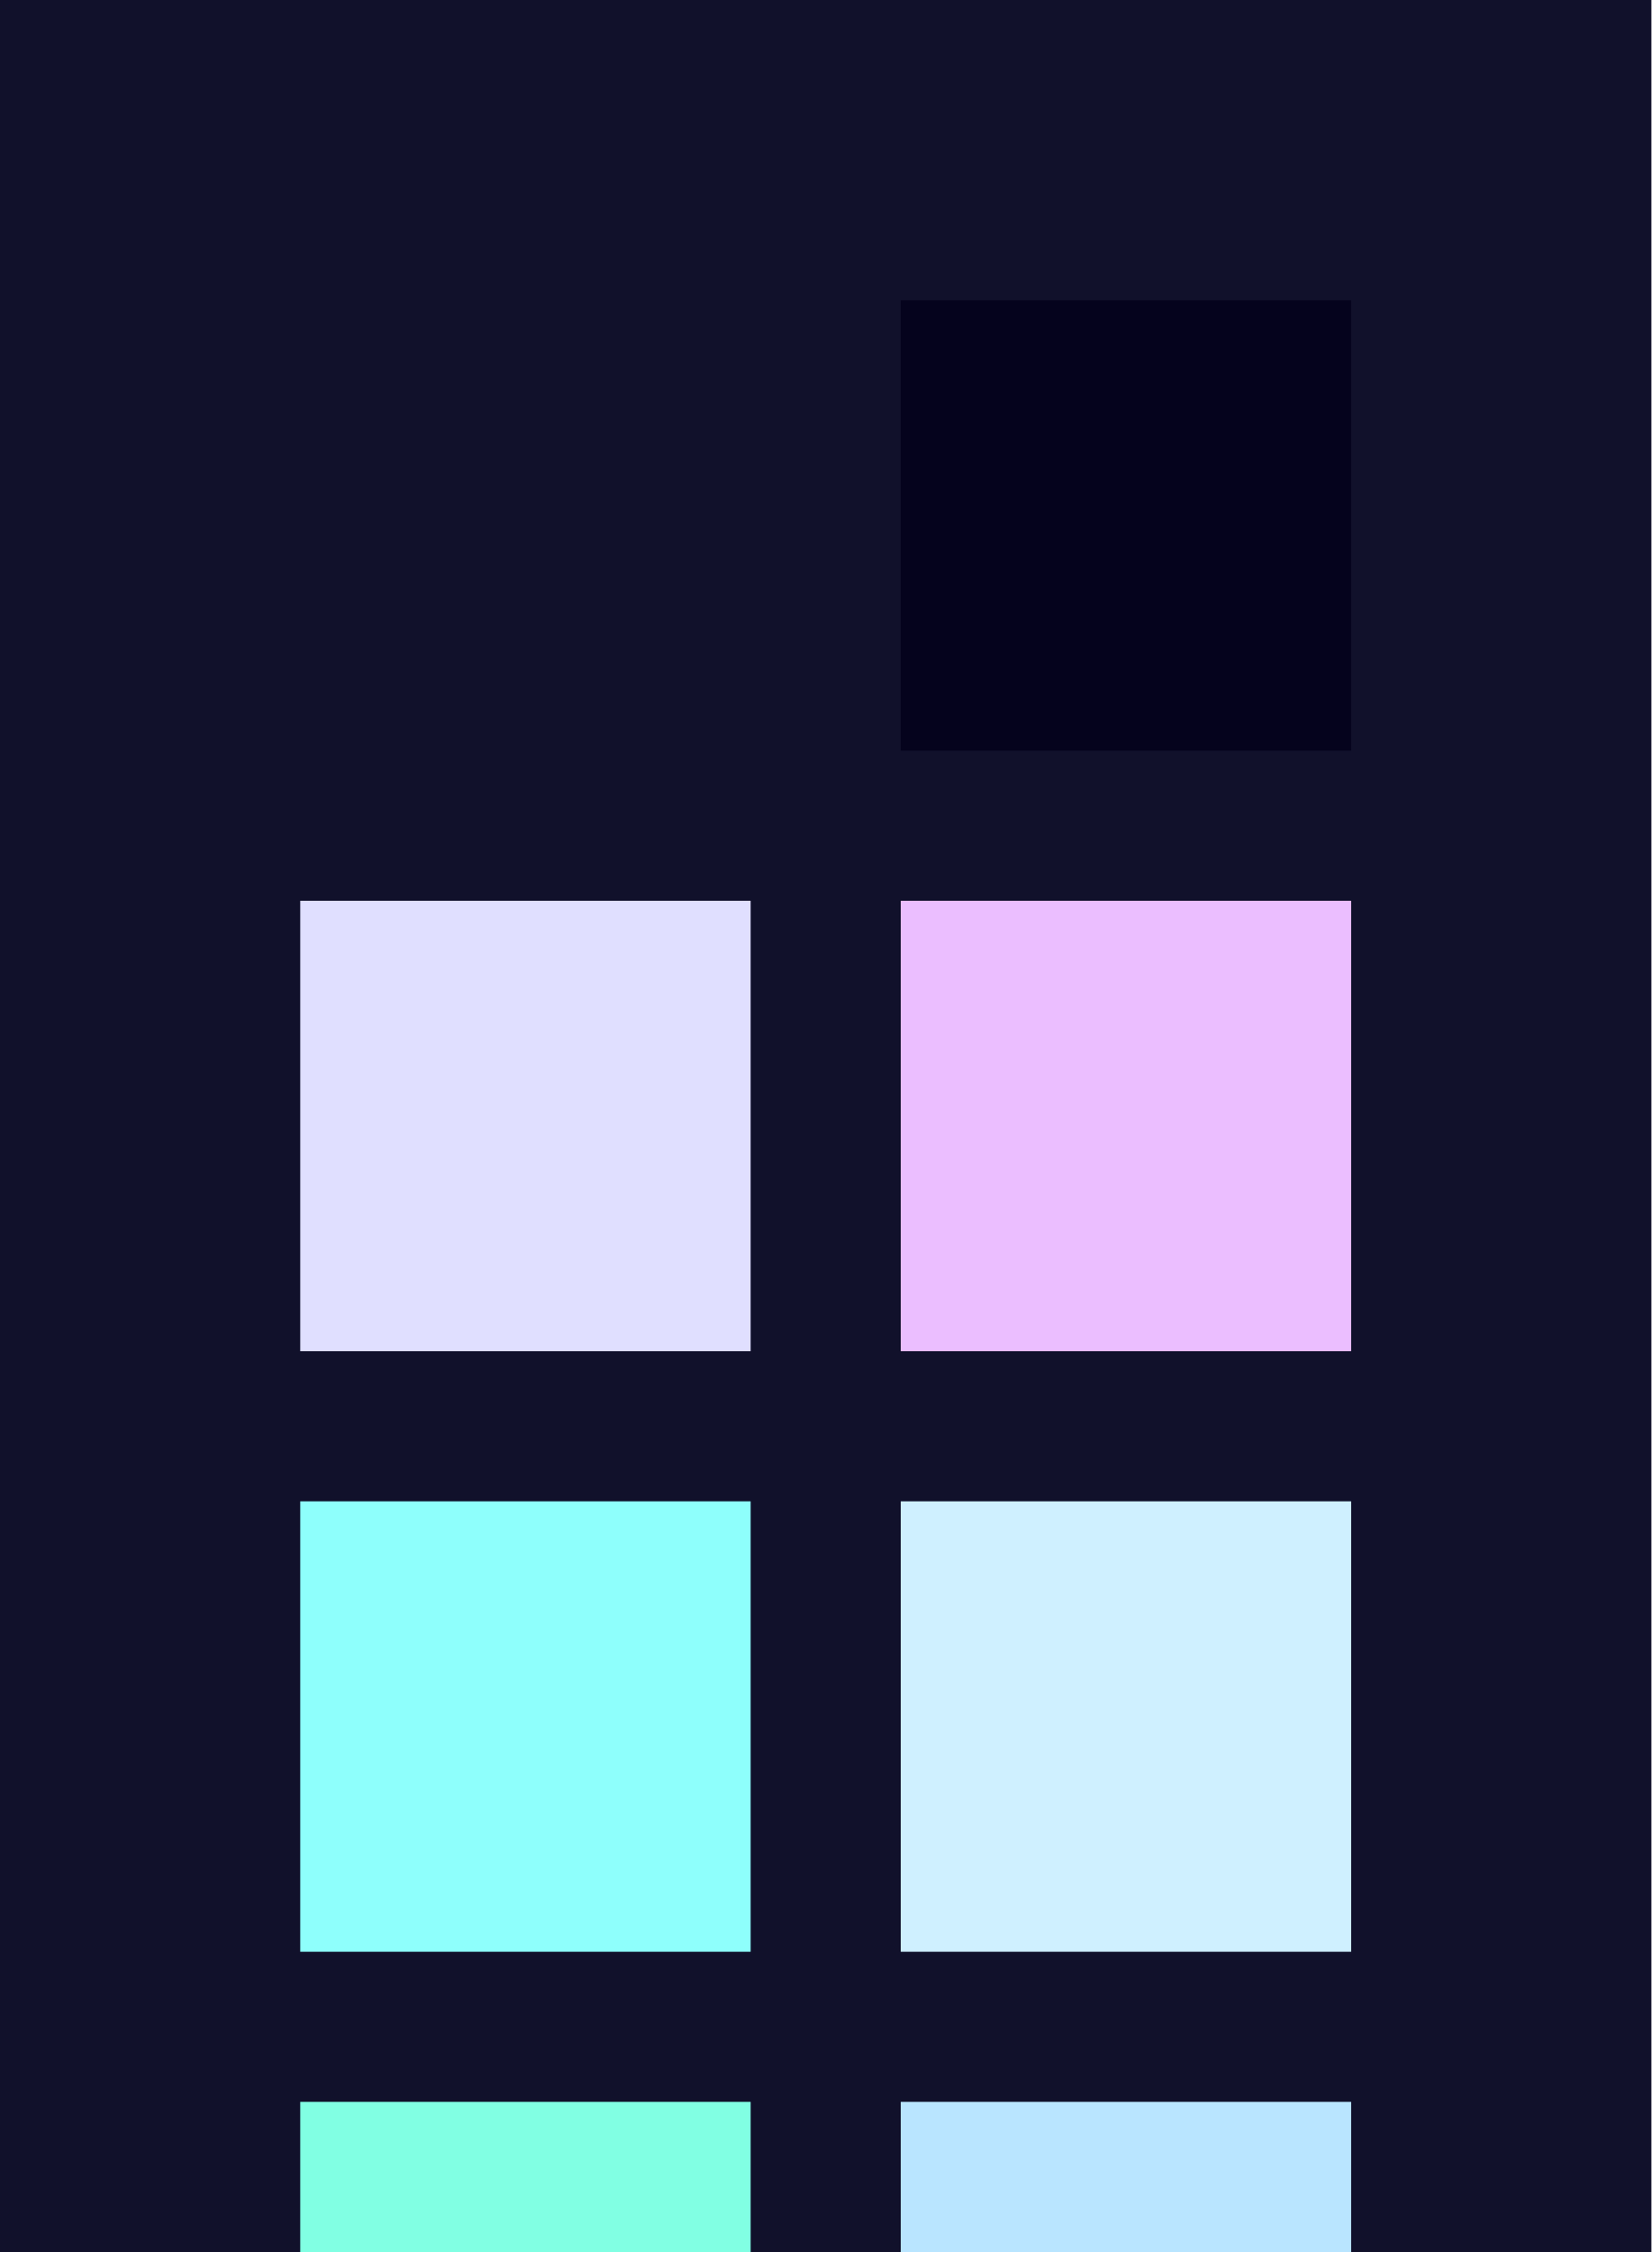
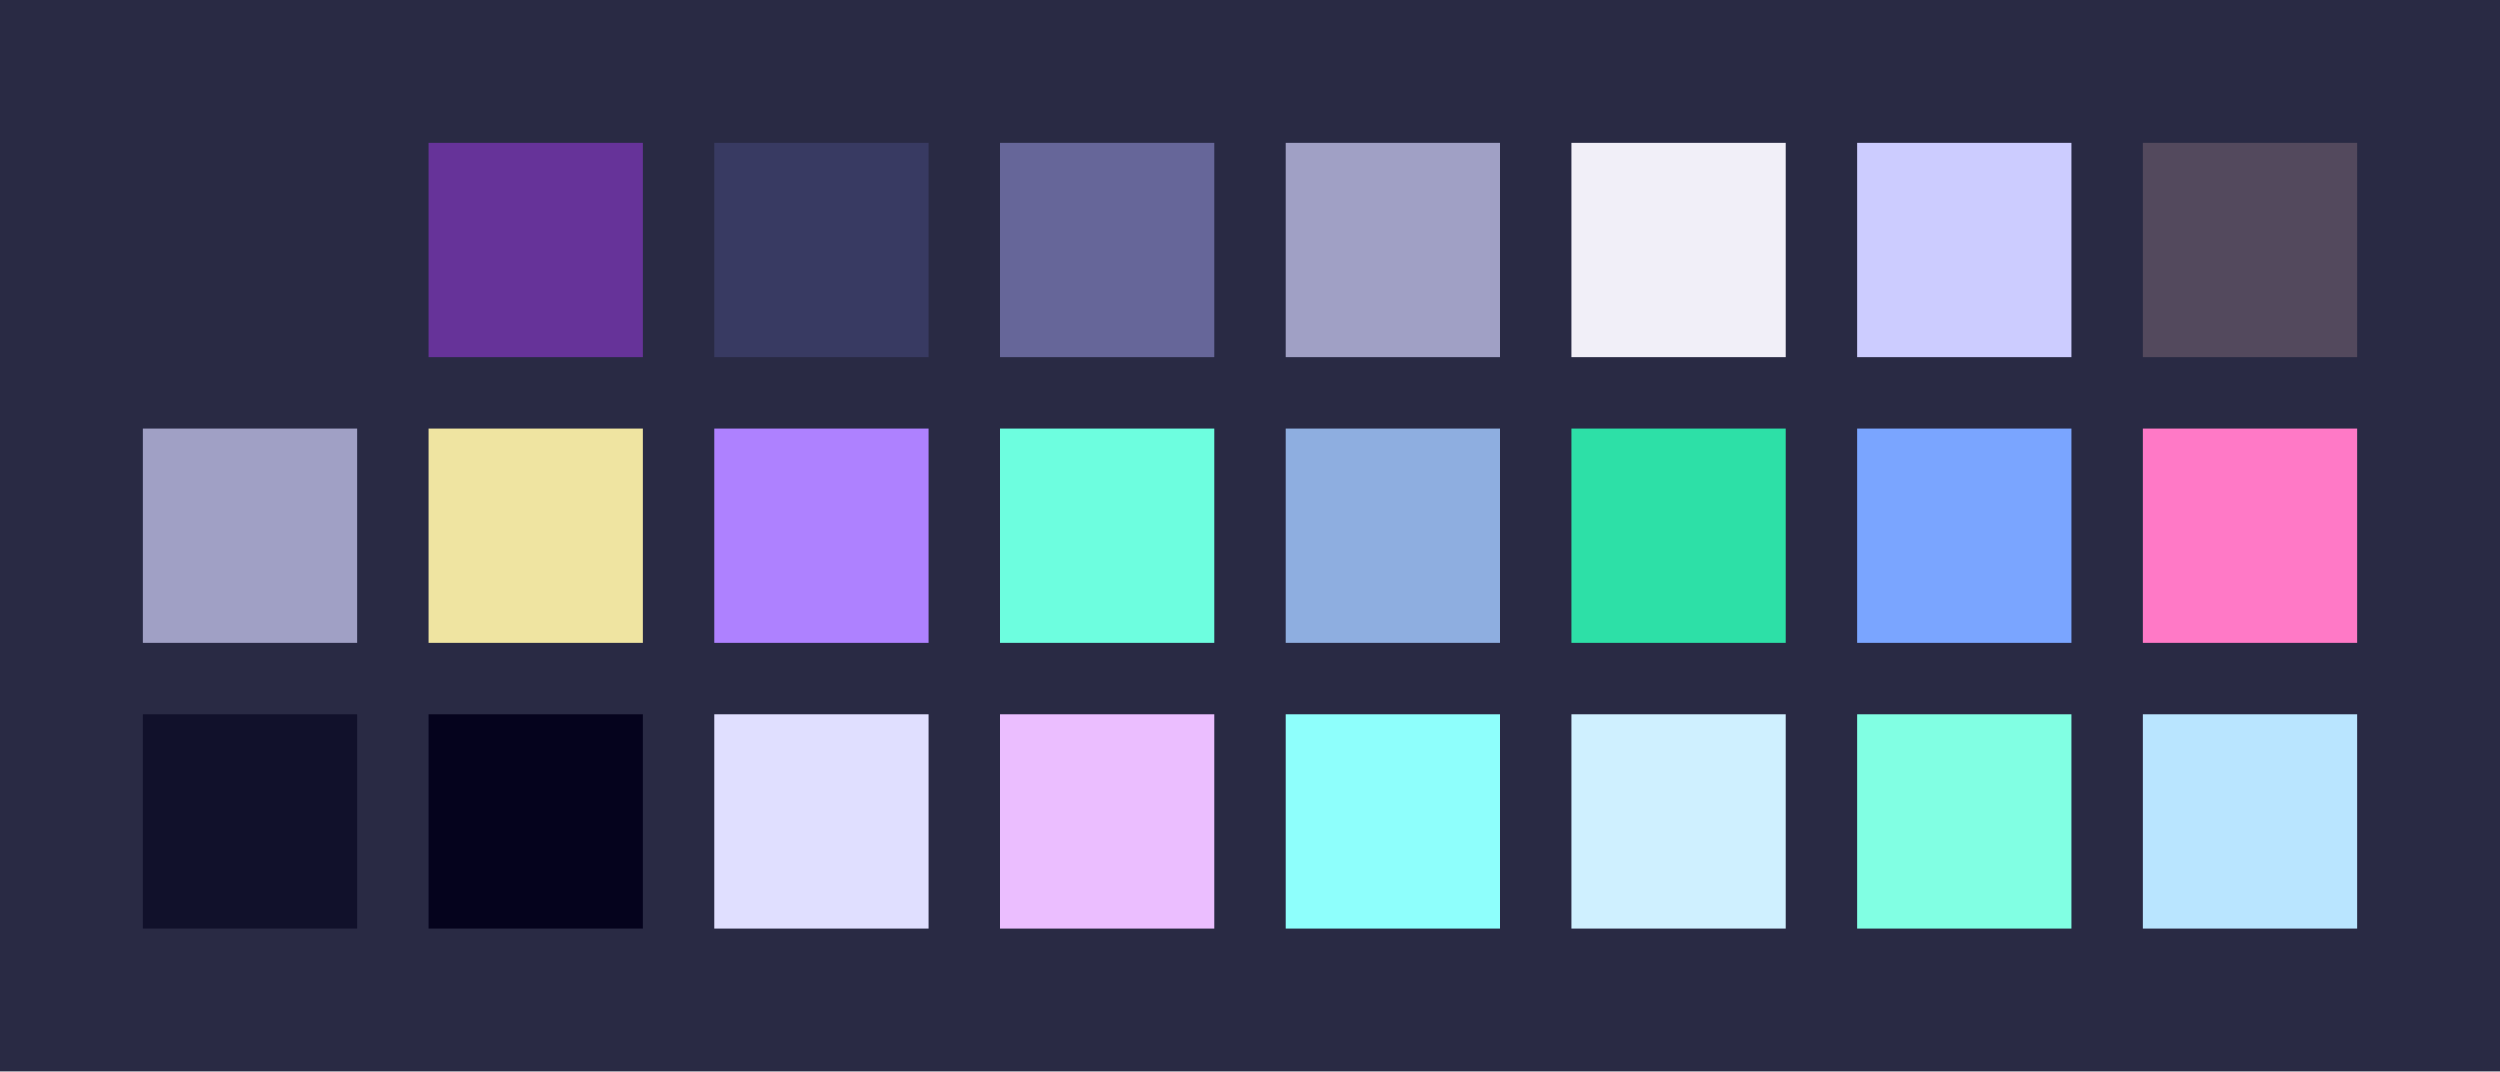
- <svg xmlns="http://www.w3.org/2000/svg" width="165" height="225">
-   <rect x="0" y="0" width="165" height="225" style="fill:#11112b" />
-   <rect x="30" y="30" width="45" height="45" style="fill:#11112b" />
-   <rect x="90" y="30" width="45" height="45" style="fill:#05031d" />
-   <rect x="30" y="90" width="45" height="45" style="fill:#e0dfff" />
-   <rect x="90" y="90" width="45" height="45" style="fill:#ebbeff" />
-   <rect x="30" y="150" width="45" height="45" style="fill:#8efffc" />
-   <rect x="90" y="150" width="45" height="45" style="fill:#cff0ff" />
-   <rect x="30" y="210" width="45" height="45" style="fill:#81ffe3" />
-   <rect x="90" y="210" width="45" height="45" style="fill:#b9e5ff" />
+ <svg xmlns="http://www.w3.org/2000/svg" width="525" height="225">
+   <rect x="0" y="0" width="525" height="225" style="fill:#292a44" />
+   <rect x="30" y="30" width="45" height="45" style="fill:#292a44" />
+   <rect x="90" y="30" width="45" height="45" style="fill:#663399" />
+   <rect x="150" y="30" width="45" height="45" style="fill:#383a62" />
+   <rect x="210" y="30" width="45" height="45" style="fill:#666699" />
+   <rect x="270" y="30" width="45" height="45" style="fill:#a0a0c5" />
+   <rect x="330" y="30" width="45" height="45" style="fill:#f1eff8" />
+   <rect x="390" y="30" width="45" height="45" style="fill:#ccccff" />
+   <rect x="450" y="30" width="45" height="45" style="fill:#53495d" />
+   <rect x="30" y="90" width="45" height="45" style="fill:#a0a0c5" />
+   <rect x="90" y="90" width="45" height="45" style="fill:#efe4a1" />
+   <rect x="150" y="90" width="45" height="45" style="fill:#ae81ff" />
+   <rect x="210" y="90" width="45" height="45" style="fill:#6dfedf" />
+   <rect x="270" y="90" width="45" height="45" style="fill:#8eaee0" />
+   <rect x="330" y="90" width="45" height="45" style="fill:#2de0a7" />
+   <rect x="390" y="90" width="45" height="45" style="fill:#7aa5ff" />
+   <rect x="450" y="90" width="45" height="45" style="fill:#ff79c6" />
+   <rect x="30" y="150" width="45" height="45" style="fill:#11112b" />
+   <rect x="90" y="150" width="45" height="45" style="fill:#05031d" />
+   <rect x="150" y="150" width="45" height="45" style="fill:#e0dfff" />
+   <rect x="210" y="150" width="45" height="45" style="fill:#ebbeff" />
+   <rect x="270" y="150" width="45" height="45" style="fill:#8efffc" />
+   <rect x="330" y="150" width="45" height="45" style="fill:#cff0ff" />
+   <rect x="390" y="150" width="45" height="45" style="fill:#81ffe3" />
+   <rect x="450" y="150" width="45" height="45" style="fill:#b9e5ff" />
</svg>
